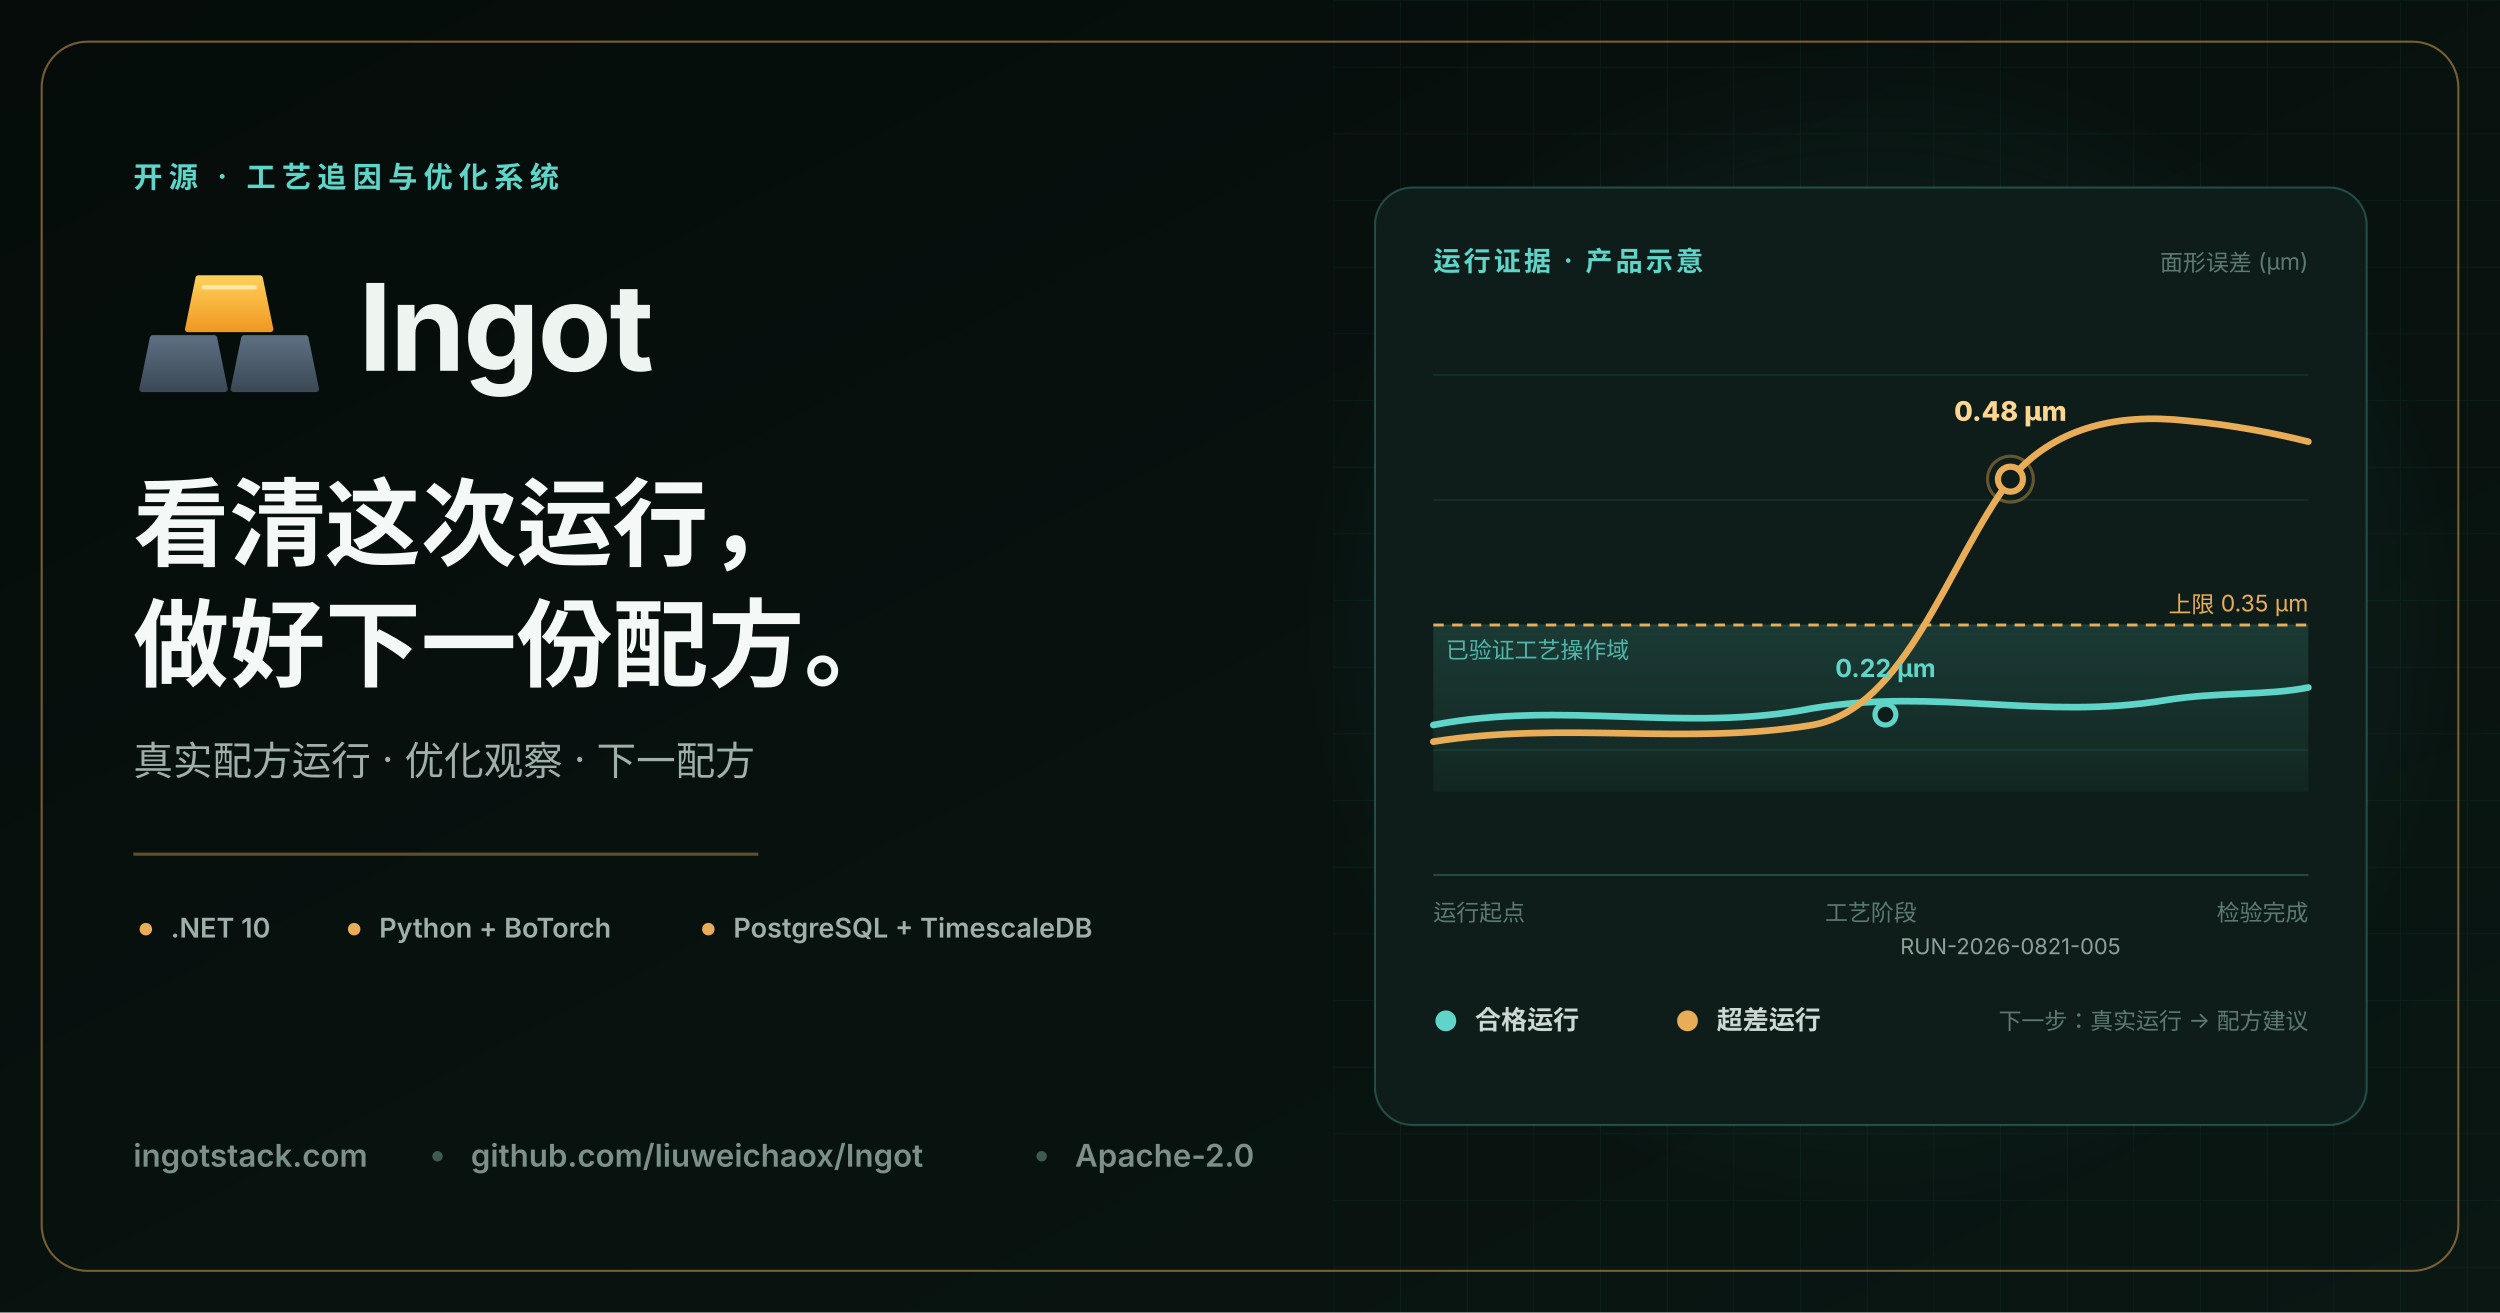
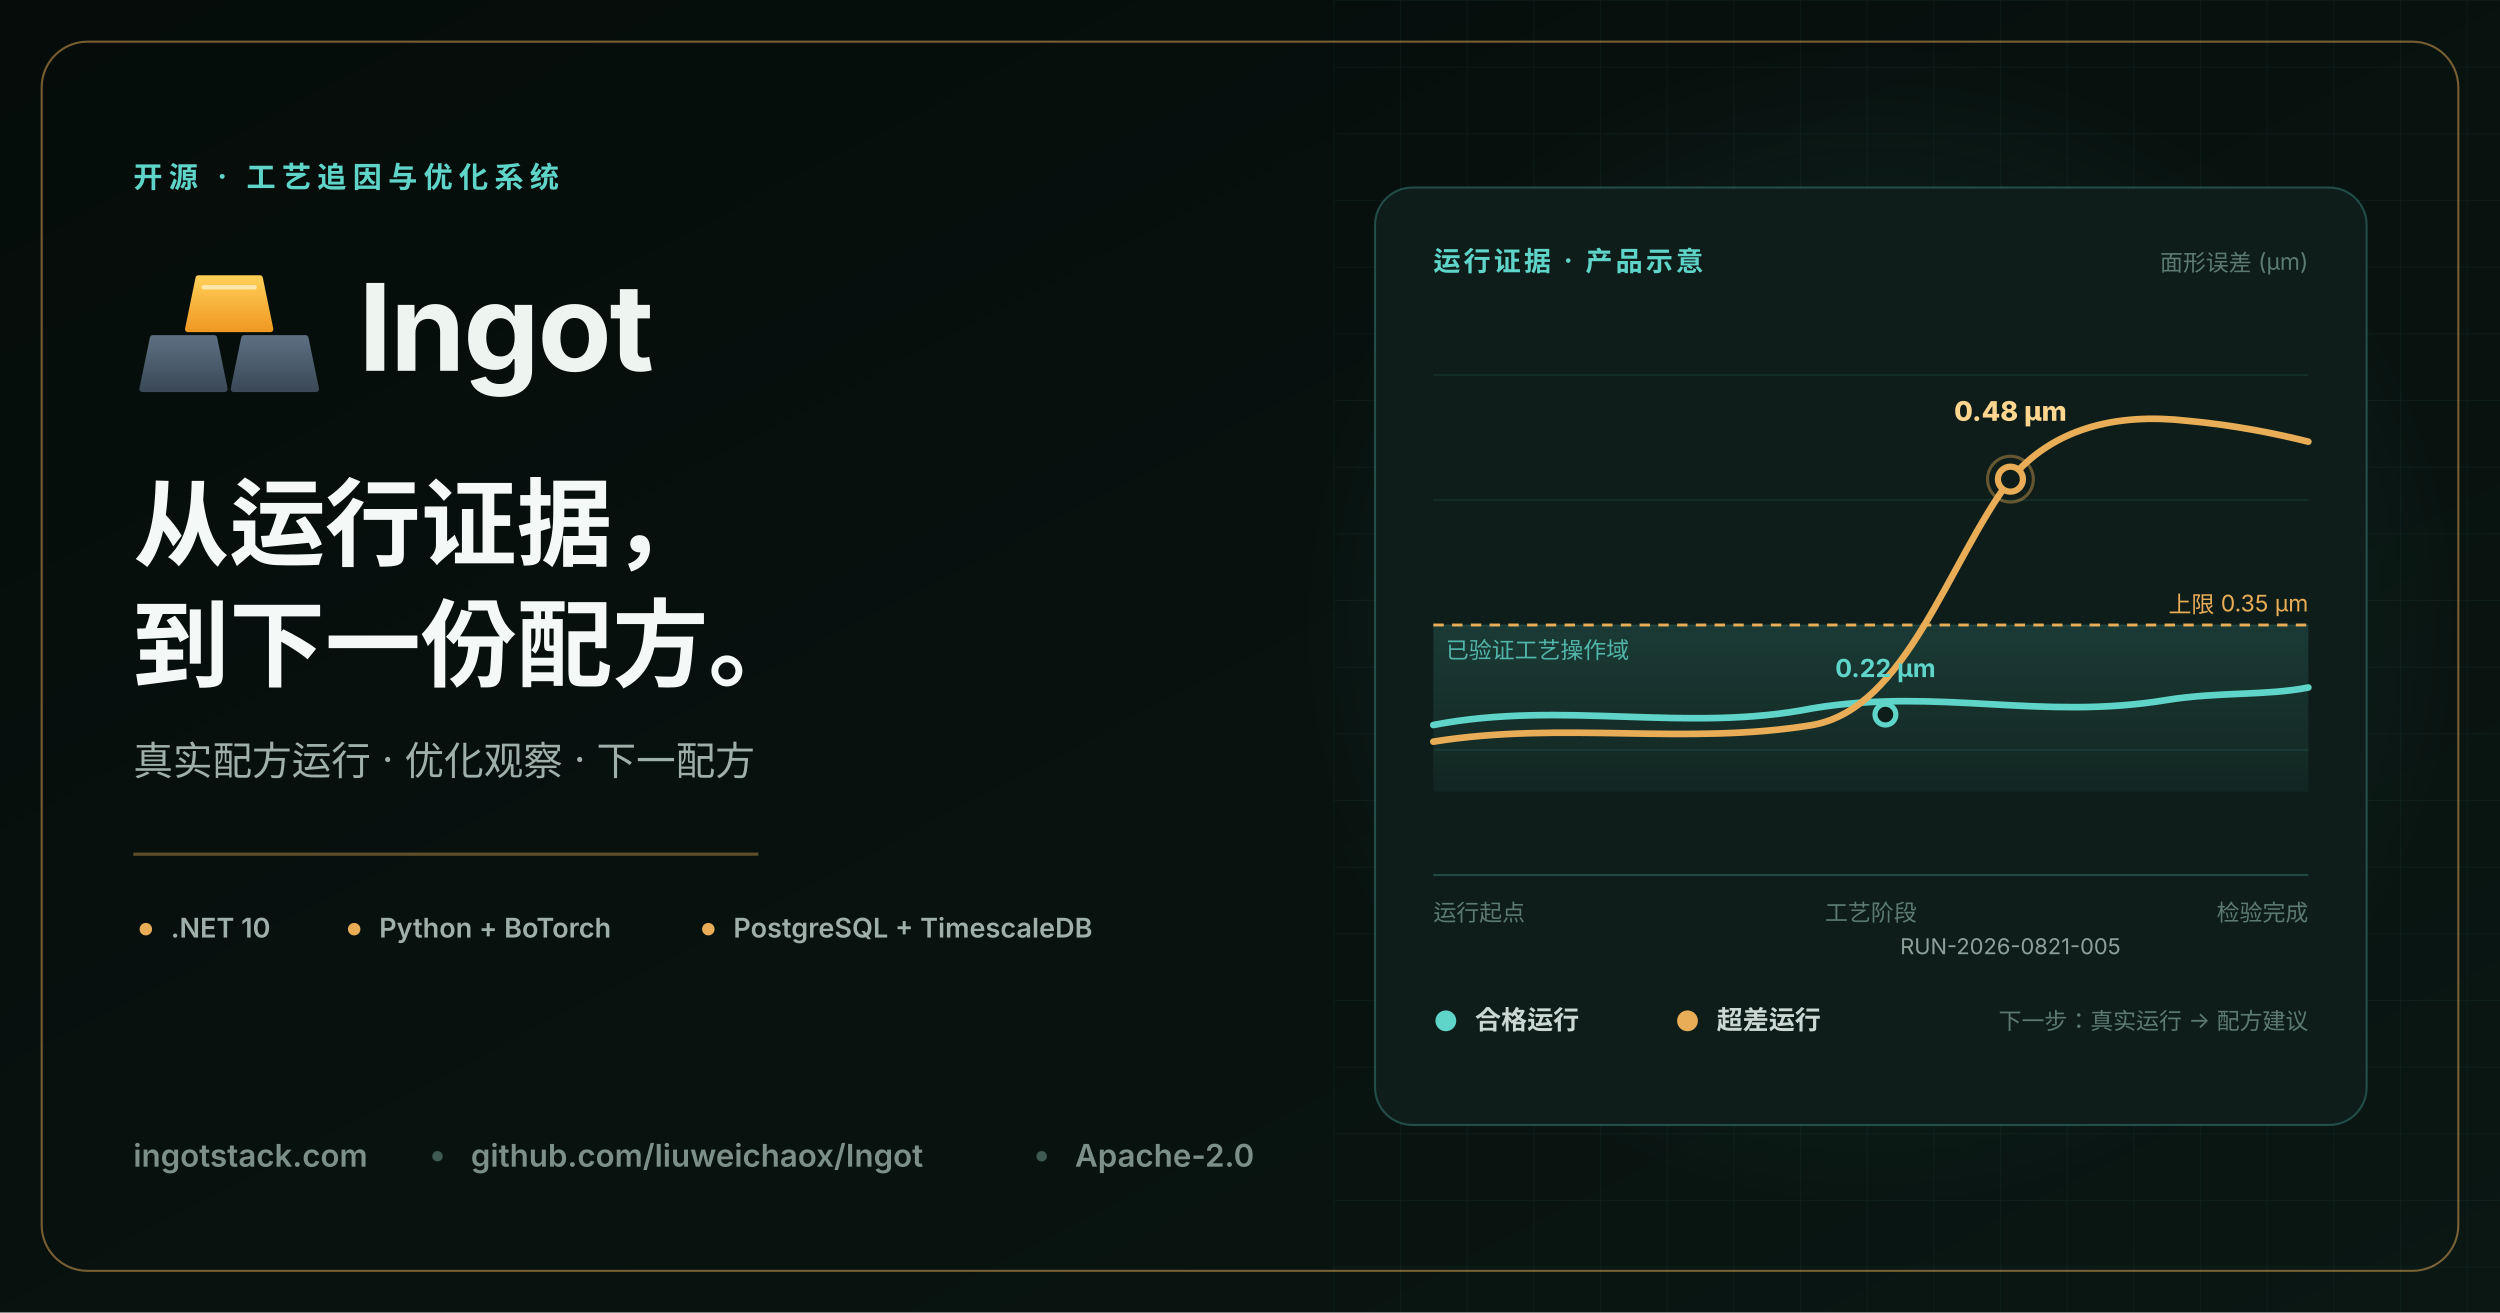
<svg xmlns="http://www.w3.org/2000/svg" viewBox="0 0 1200 630" font-family="Inter, 'PingFang SC', 'Microsoft YaHei', system-ui, sans-serif">
  <defs>
    <linearGradient id="bg" x1="0" y1="0" x2="1" y2="1">
      <stop stop-color="#050C0A" />
      <stop offset="1" stop-color="#0A1713" />
    </linearGradient>
    <linearGradient id="gold" x1="0" y1="0" x2="0" y2="1">
      <stop offset="0" stop-color="#FFCE57" />
      <stop offset="1" stop-color="#F09A24" />
    </linearGradient>
    <linearGradient id="steel" x1="0" y1="0" x2="0" y2="1">
      <stop offset="0" stop-color="#5B6E80" />
      <stop offset="1" stop-color="#3C4A58" />
    </linearGradient>
    <radialGradient id="halo" cx="0.5" cy="0.5" r="0.5">
      <stop stop-color="#5FD4C8" stop-opacity="0.16" />
      <stop offset="1" stop-color="#5FD4C8" stop-opacity="0" />
    </radialGradient>
    <linearGradient id="band" x1="0" y1="0" x2="0" y2="1">
      <stop stop-color="#5FD4C8" stop-opacity="0.16" />
      <stop offset="1" stop-color="#5FD4C8" stop-opacity="0.05" />
    </linearGradient>
    <pattern id="grid" width="32" height="32" patternUnits="userSpaceOnUse">
      <path d="M32 0H0V32" fill="none" stroke="#5FD4C8" stroke-opacity="0.05" />
    </pattern>
  </defs>
  <rect width="1200" height="630" fill="url(#bg)" />
  <rect x="640" width="560" height="630" fill="url(#grid)" />
  <circle cx="900" cy="300" r="280" fill="url(#halo)" />
  <rect x="20" y="20" width="1160" height="590" rx="22" fill="none" stroke="#E8AD56" stroke-opacity="0.5" />
  <text x="64" y="90" font-size="14" font-weight="700" fill="#5FD4C8" letter-spacing="3">开源 · 工艺追因与优化系统</text>
  <g transform="translate(64,112)">
    <svg width="92" height="92" viewBox="0 0 128 128">
      <g stroke-linejoin="round">
        <path d="M43.5 30 H84.5 L91.5 64 H36.5 Z" fill="url(#gold)" stroke="url(#gold)" stroke-width="4" />
        <path d="M47 36 H81" fill="none" stroke="#FFEDC0" stroke-width="3" stroke-linecap="round" opacity="0.8" />
        <path d="M13 70 H54 L61 104 H6 Z" fill="url(#steel)" stroke="url(#steel)" stroke-width="4" />
        <path d="M74 70 H115 L122 104 H67 Z" fill="url(#steel)" stroke="url(#steel)" stroke-width="4" />
      </g>
    </svg>
    <text x="108" y="66" font-size="58" font-weight="700" letter-spacing="-1" fill="#EEF5F1">Ingot</text>
  </g>
  <g transform="translate(64,268)">
-     <text y="0" font-size="46" font-weight="800" fill="#F4F8F6">看清这次运行，</text>
-     <text y="58" font-size="46" font-weight="800" fill="#F4F8F6">做好下一份配方。</text>
+     <text y="0" font-size="46" font-weight="800" fill="#F4F8F6">从运行证据，</text>
+     <text y="58" font-size="46" font-weight="800" fill="#F4F8F6">到下一份配方。</text>
  </g>
  <text x="64" y="372" font-size="19" fill="#9FB0AA">真实配方运行 · 优化观察 · 下一配方</text>
  <path d="M64 410h300" stroke="#E8AD56" stroke-opacity="0.4" stroke-width="1.5" />
  <g font-size="13" font-weight="600" fill="#9FB0AA">
    <circle cx="70" cy="446" r="3" fill="#E8AD56" />
    <text x="82" y="450">.NET 10</text>
    <circle cx="170" cy="446" r="3" fill="#E8AD56" />
    <text x="182" y="450">Python + BoTorch</text>
    <circle cx="340" cy="446" r="3" fill="#E8AD56" />
    <text x="352" y="450">PostgreSQL + TimescaleDB</text>
  </g>
  <g font-size="15" font-weight="600" fill="#7C9089">
    <text x="64" y="560">ingotstack.com</text>
    <circle cx="210" cy="555" r="2.5" fill="#3E5A52" />
    <text x="226" y="560">github.com/liuweichaox/Ingot</text>
    <circle cx="500" cy="555" r="2.5" fill="#3E5A52" />
    <text x="516" y="560">Apache-2.0</text>
  </g>
  <g transform="translate(660,90)">
    <rect width="476" height="450" rx="18" fill="#0E1D19" stroke="#5FD4C8" stroke-opacity="0.28" />
    <text x="28" y="40" font-size="13" font-weight="700" fill="#5FD4C8" letter-spacing="1.5">运行证据 · 产品示意</text>
    <text x="448" y="40" font-size="11" fill="#5C7A72" text-anchor="end">面形误差 (μm)</text>
    <g stroke="#5FD4C8" stroke-opacity="0.08">
      <line x1="28" y1="90" x2="448" y2="90" />
      <line x1="28" y1="150" x2="448" y2="150" />
      <line x1="28" y1="210" x2="448" y2="210" />
      <line x1="28" y1="270" x2="448" y2="270" />
      <line x1="28" y1="330" x2="448" y2="330" />
    </g>
    <rect x="28" y="210" width="420" height="80" fill="url(#band)" />
    <line x1="28" y1="210" x2="448" y2="210" stroke="#E8AD56" stroke-width="1.4" stroke-dasharray="5 4" />
    <text x="448" y="204" font-size="11" fill="#E8AD56" text-anchor="end">上限 0.35 μm</text>
    <text x="34" y="226" font-size="11" fill="#5FD4C8" fill-opacity="0.8">已验证工艺操作域</text>
    <path d="M28,258 C90,246 150,262 210,250 C270,240 320,256 380,246 C405,242 428,244 448,240" fill="none" stroke="#5FD4C8" stroke-width="3.2" stroke-linecap="round" />
    <path d="M28,266 C90,256 150,268 210,258 C255,250 275,180 305,140 C325,116 355,108 390,112 C412,114 432,118 448,122" fill="none" stroke="#E8AD56" stroke-width="3.2" stroke-linecap="round" />
    <circle cx="245" cy="253" r="5" fill="#0E1D19" stroke="#5FD4C8" stroke-width="2.5" />
    <text x="245" y="235" font-size="12" font-weight="700" fill="#5FD4C8" text-anchor="middle">0.22 μm</text>
    <circle cx="305" cy="140" r="6" fill="#0E1D19" stroke="#E8AD56" stroke-width="3" />
    <circle cx="305" cy="140" r="11" fill="none" stroke="#E8AD56" stroke-opacity="0.4" stroke-width="1.5" />
    <text x="305" y="112" font-size="13" font-weight="800" fill="#FFD68F" text-anchor="middle">0.48 μm</text>
    <text x="305" y="368" font-size="10.5" fill="#8DA19A" text-anchor="middle">RUN-2026-0821-005</text>
    <line x1="28" y1="330" x2="448" y2="330" stroke="#5FD4C8" stroke-opacity="0.18" />
    <text x="28" y="352" font-size="11" fill="#5C7A72">运行起点</text>
    <text x="448" y="352" font-size="11" fill="#5C7A72" text-anchor="end">检验完成</text>
    <text x="238" y="352" font-size="11" fill="#5C7A72" text-anchor="middle">工艺阶段</text>
    <g font-size="12.5" font-weight="600">
      <circle cx="34" cy="400" r="5" fill="#5FD4C8" />
      <text x="48" y="404" fill="#CBD8D3">合格运行</text>
      <circle cx="150" cy="400" r="5" fill="#E8AD56" />
      <text x="164" y="404" fill="#CBD8D3">超差运行</text>
    </g>
    <text x="448" y="404" font-size="11" fill="#5C7A72" text-anchor="end">下一步：真实运行 → 配方建议</text>
  </g>
</svg>
